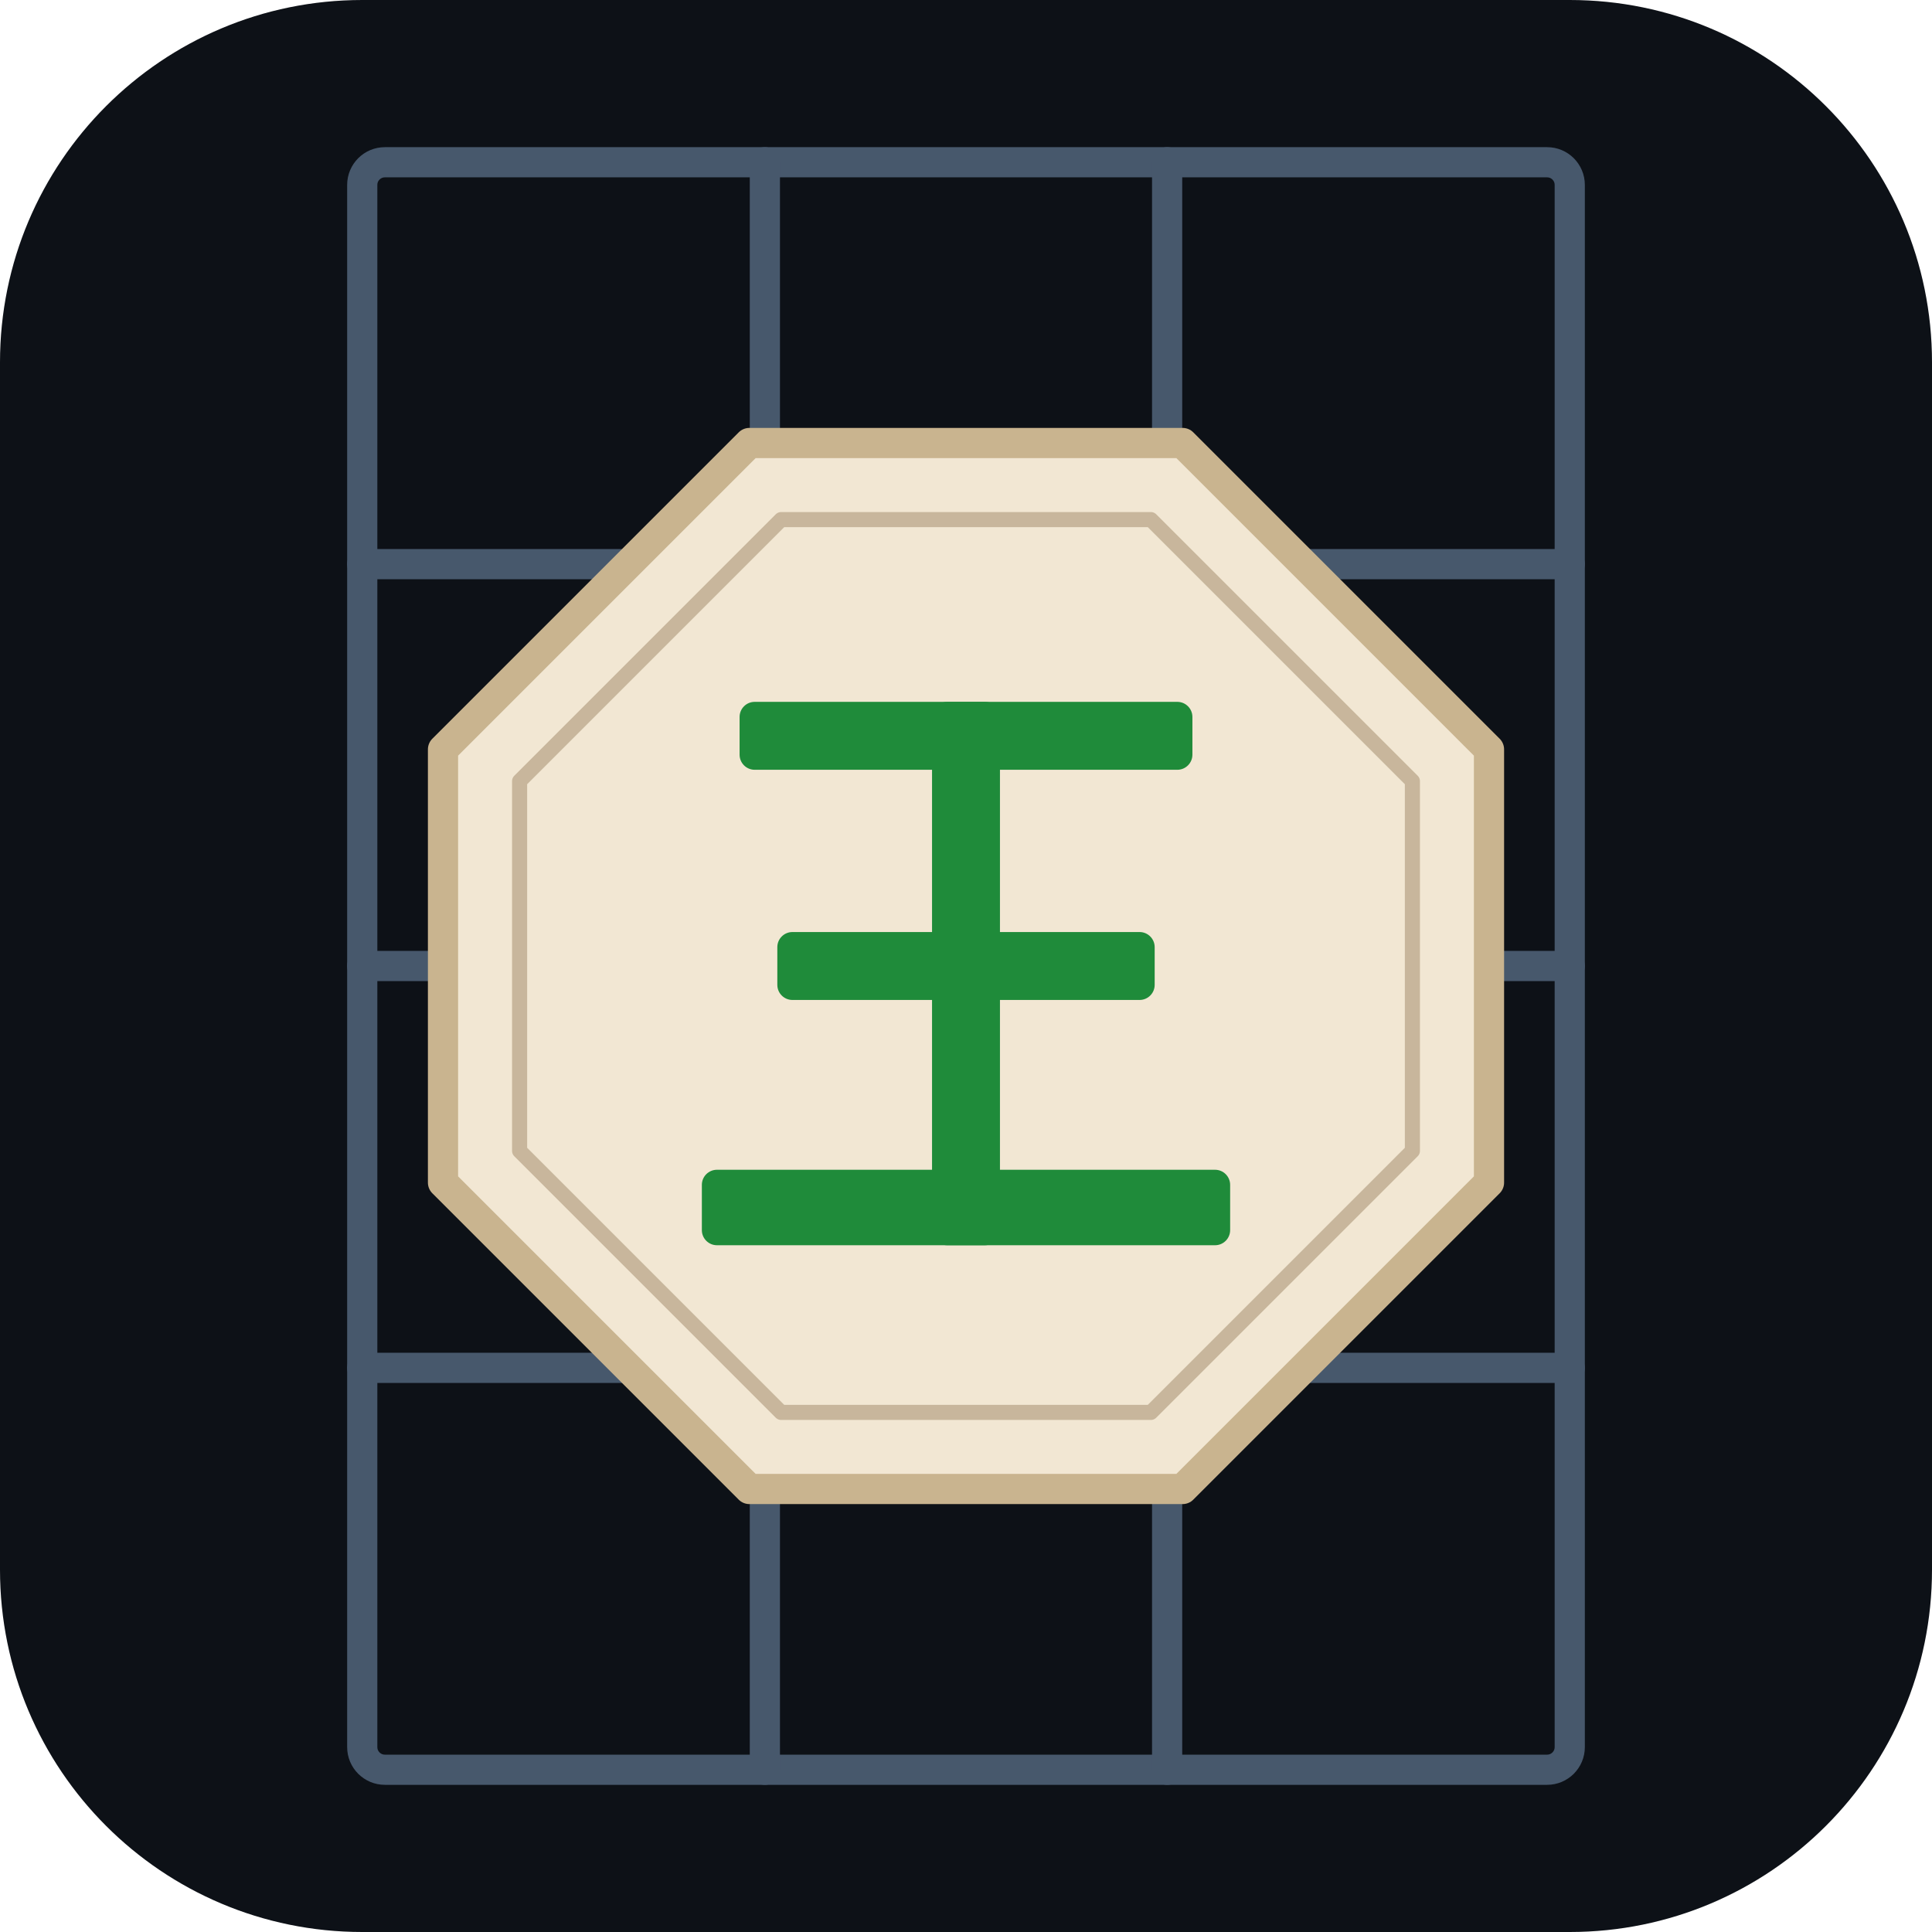
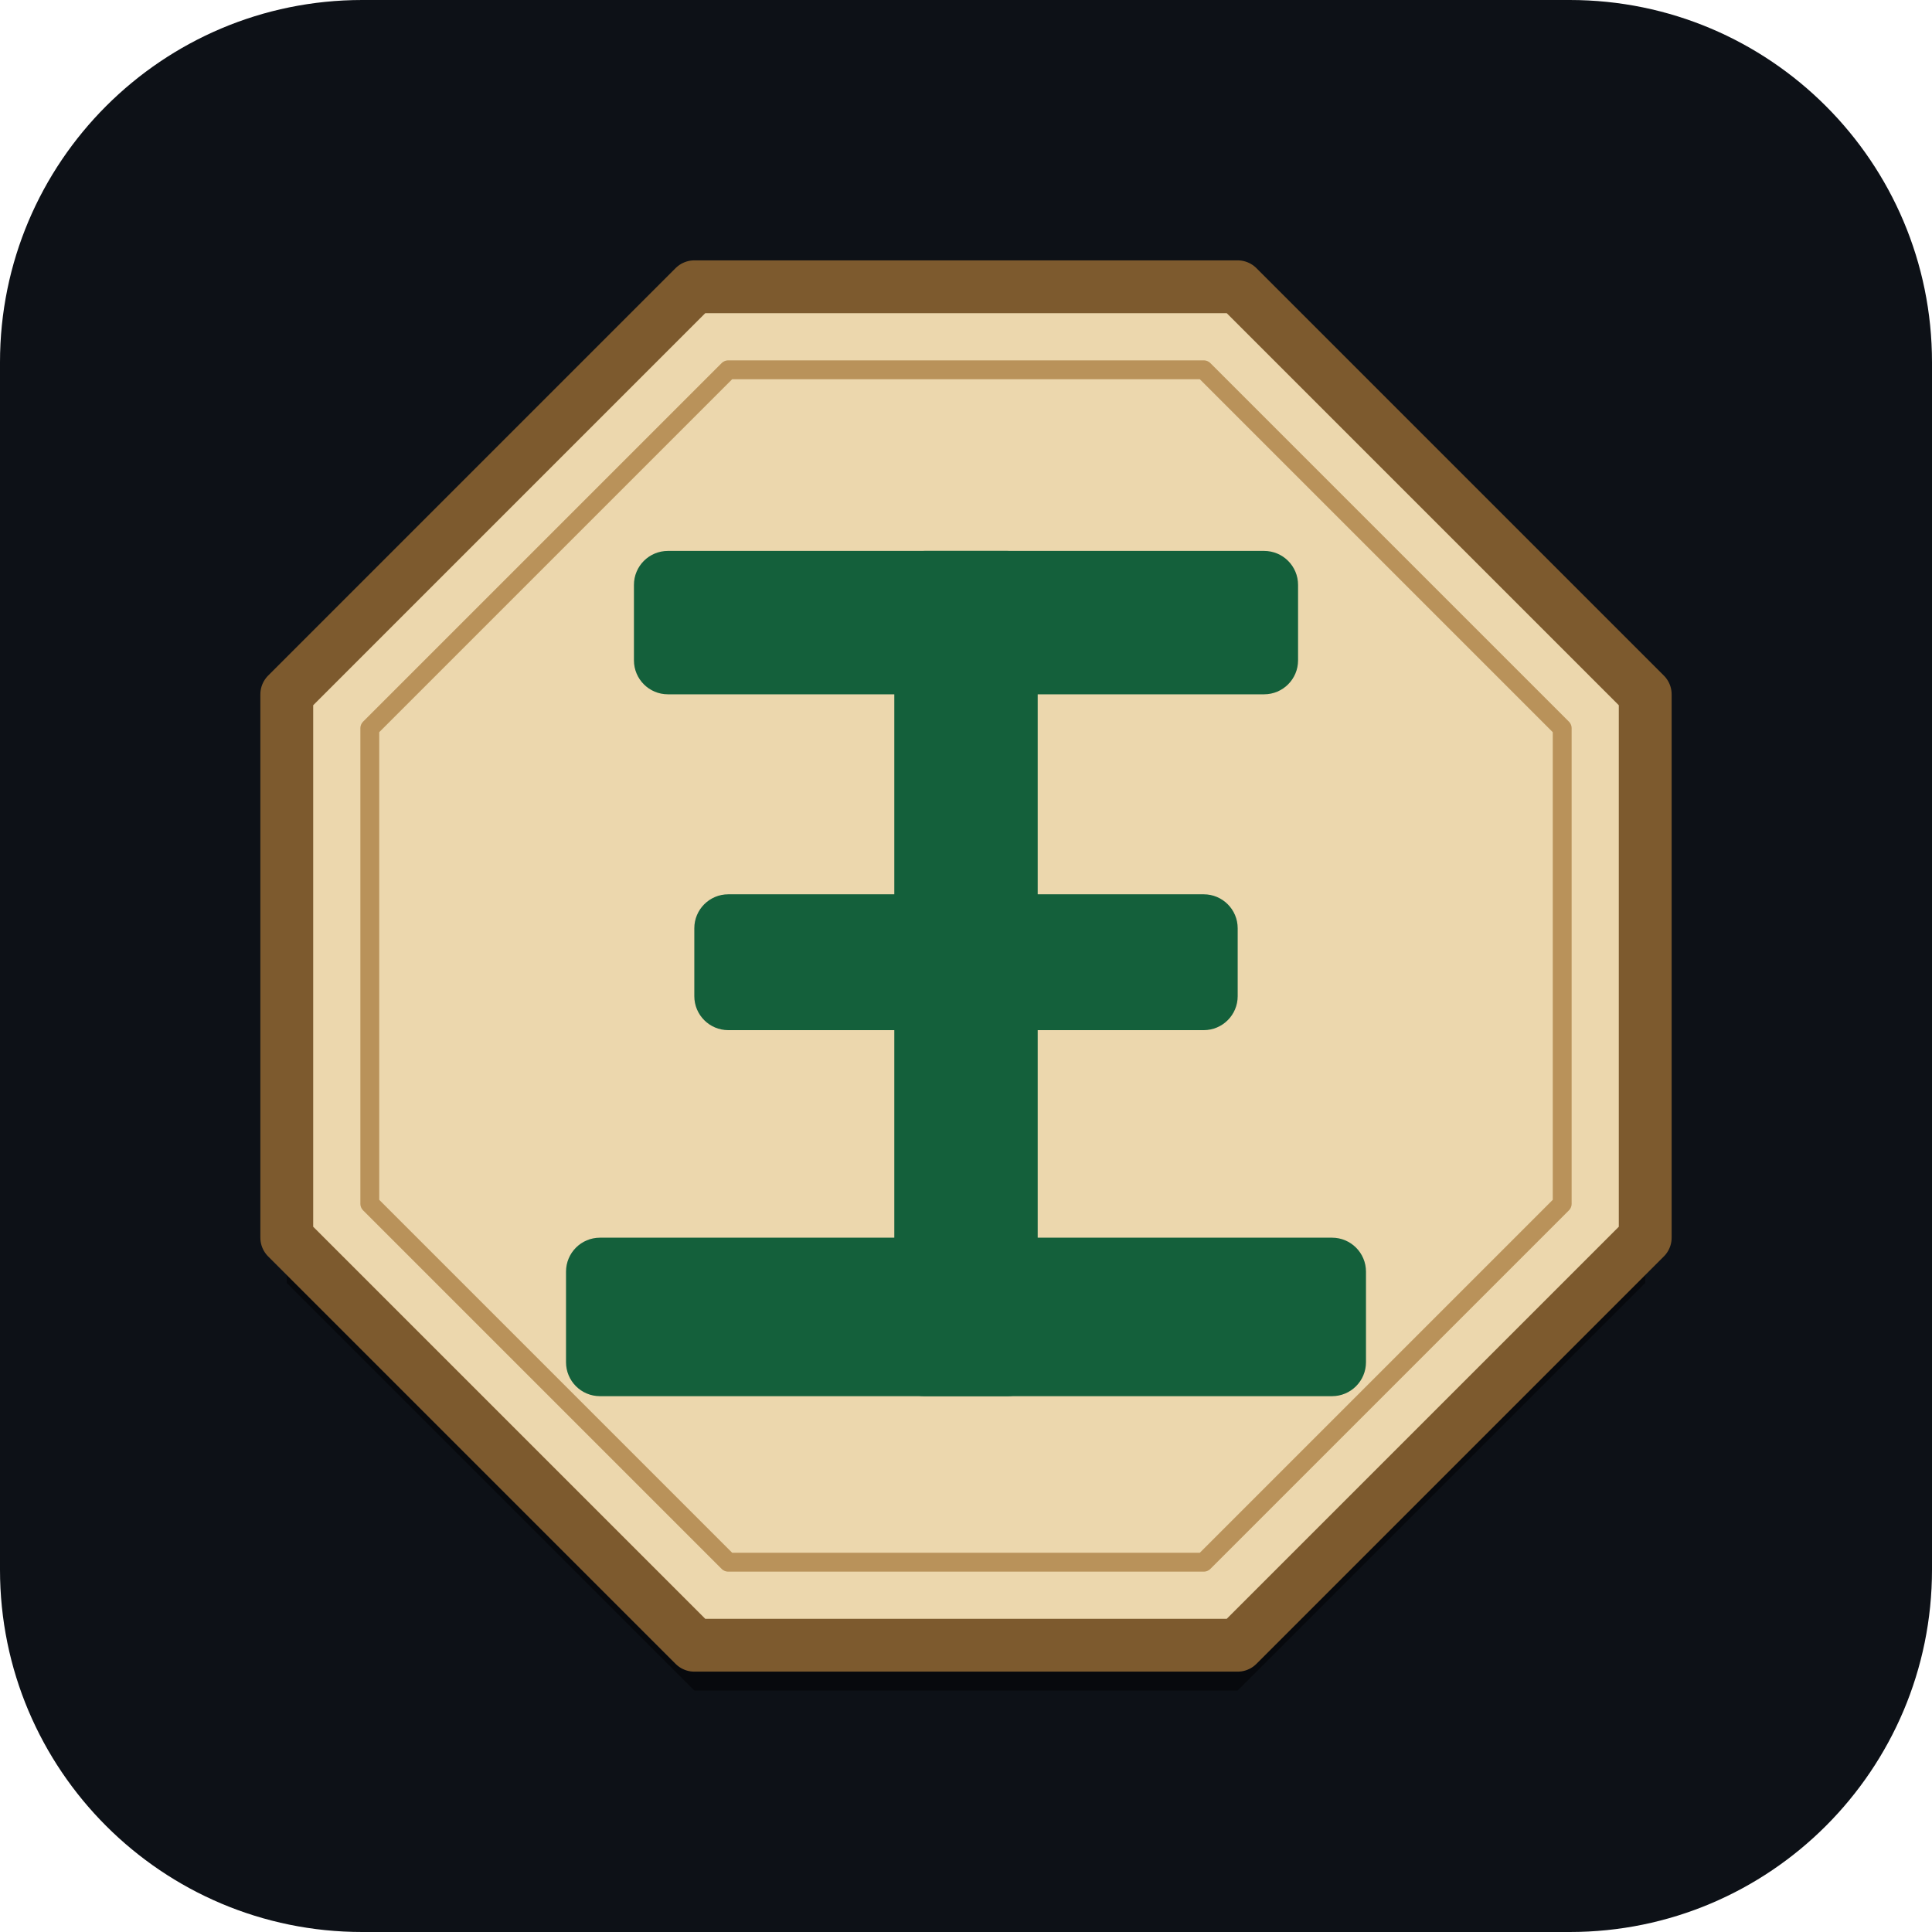
<svg xmlns="http://www.w3.org/2000/svg" viewBox="0 0 512 512" width="512" height="512">
  <rect width="512" height="512" rx="96" fill="#0d1117" />
-   <g fill="none" stroke="#47586c" stroke-width="8" stroke-linecap="round">
-     <rect x="96" y="43" width="320" height="426" rx="6" />
-     <path d="M202.7 43V469M309.3 43V469M96 149.5H416M96 256H416M96 362.5H416" />
-   </g>
-   <polygon points="198.6,117.4 313.4,117.4 394.6,198.6 394.6,313.4 313.4,394.6 198.6,394.6 117.4,313.4 117.4,198.6" fill="#f2e7d3" stroke="#c9b48f" stroke-width="8" stroke-linejoin="round" />
-   <polygon points="207,137.7 305,137.7 374.3,207 374.3,305 305,374.3 207,374.3 137.7,305 137.7,207" fill="none" stroke="#9d8666" stroke-width="4" stroke-linejoin="round" opacity="0.5" />
-   <g fill="#1f8b3a">
-     <rect x="196" y="186" width="120" height="18" rx="4" />
-     <rect x="206" y="247" width="100" height="18" rx="4" />
-     <rect x="186" y="310" width="140" height="20" rx="4" />
-     <rect x="247" y="186" width="18" height="144" rx="4" />
+   <polygon points="184,88 328,88 436,196 436,340 328,448 184,448 76,340 76,196" fill="#000" opacity="0.45" />
+   <polygon points="184,76 328,76 436,184 436,328 328,436 184,436 76,328 76,184" fill="#ecd7ad" stroke="#7d5a2e" stroke-width="14" stroke-linejoin="round" />
+   <polygon points="193,98 319,98 414,193 414,319 319,414 193,414 98,319 98,193" fill="none" stroke="#b9925a" stroke-width="5" stroke-linejoin="round" />
+   <g fill="#14603b">
+     <rect x="168" y="146" width="176" height="38" rx="9" />
+     <rect x="184" y="237" width="144" height="36" rx="9" />
+     <rect x="150" y="328" width="212" height="42" rx="9" />
+     <rect x="237" y="146" width="38" height="224" rx="8" />
  </g>
</svg>
